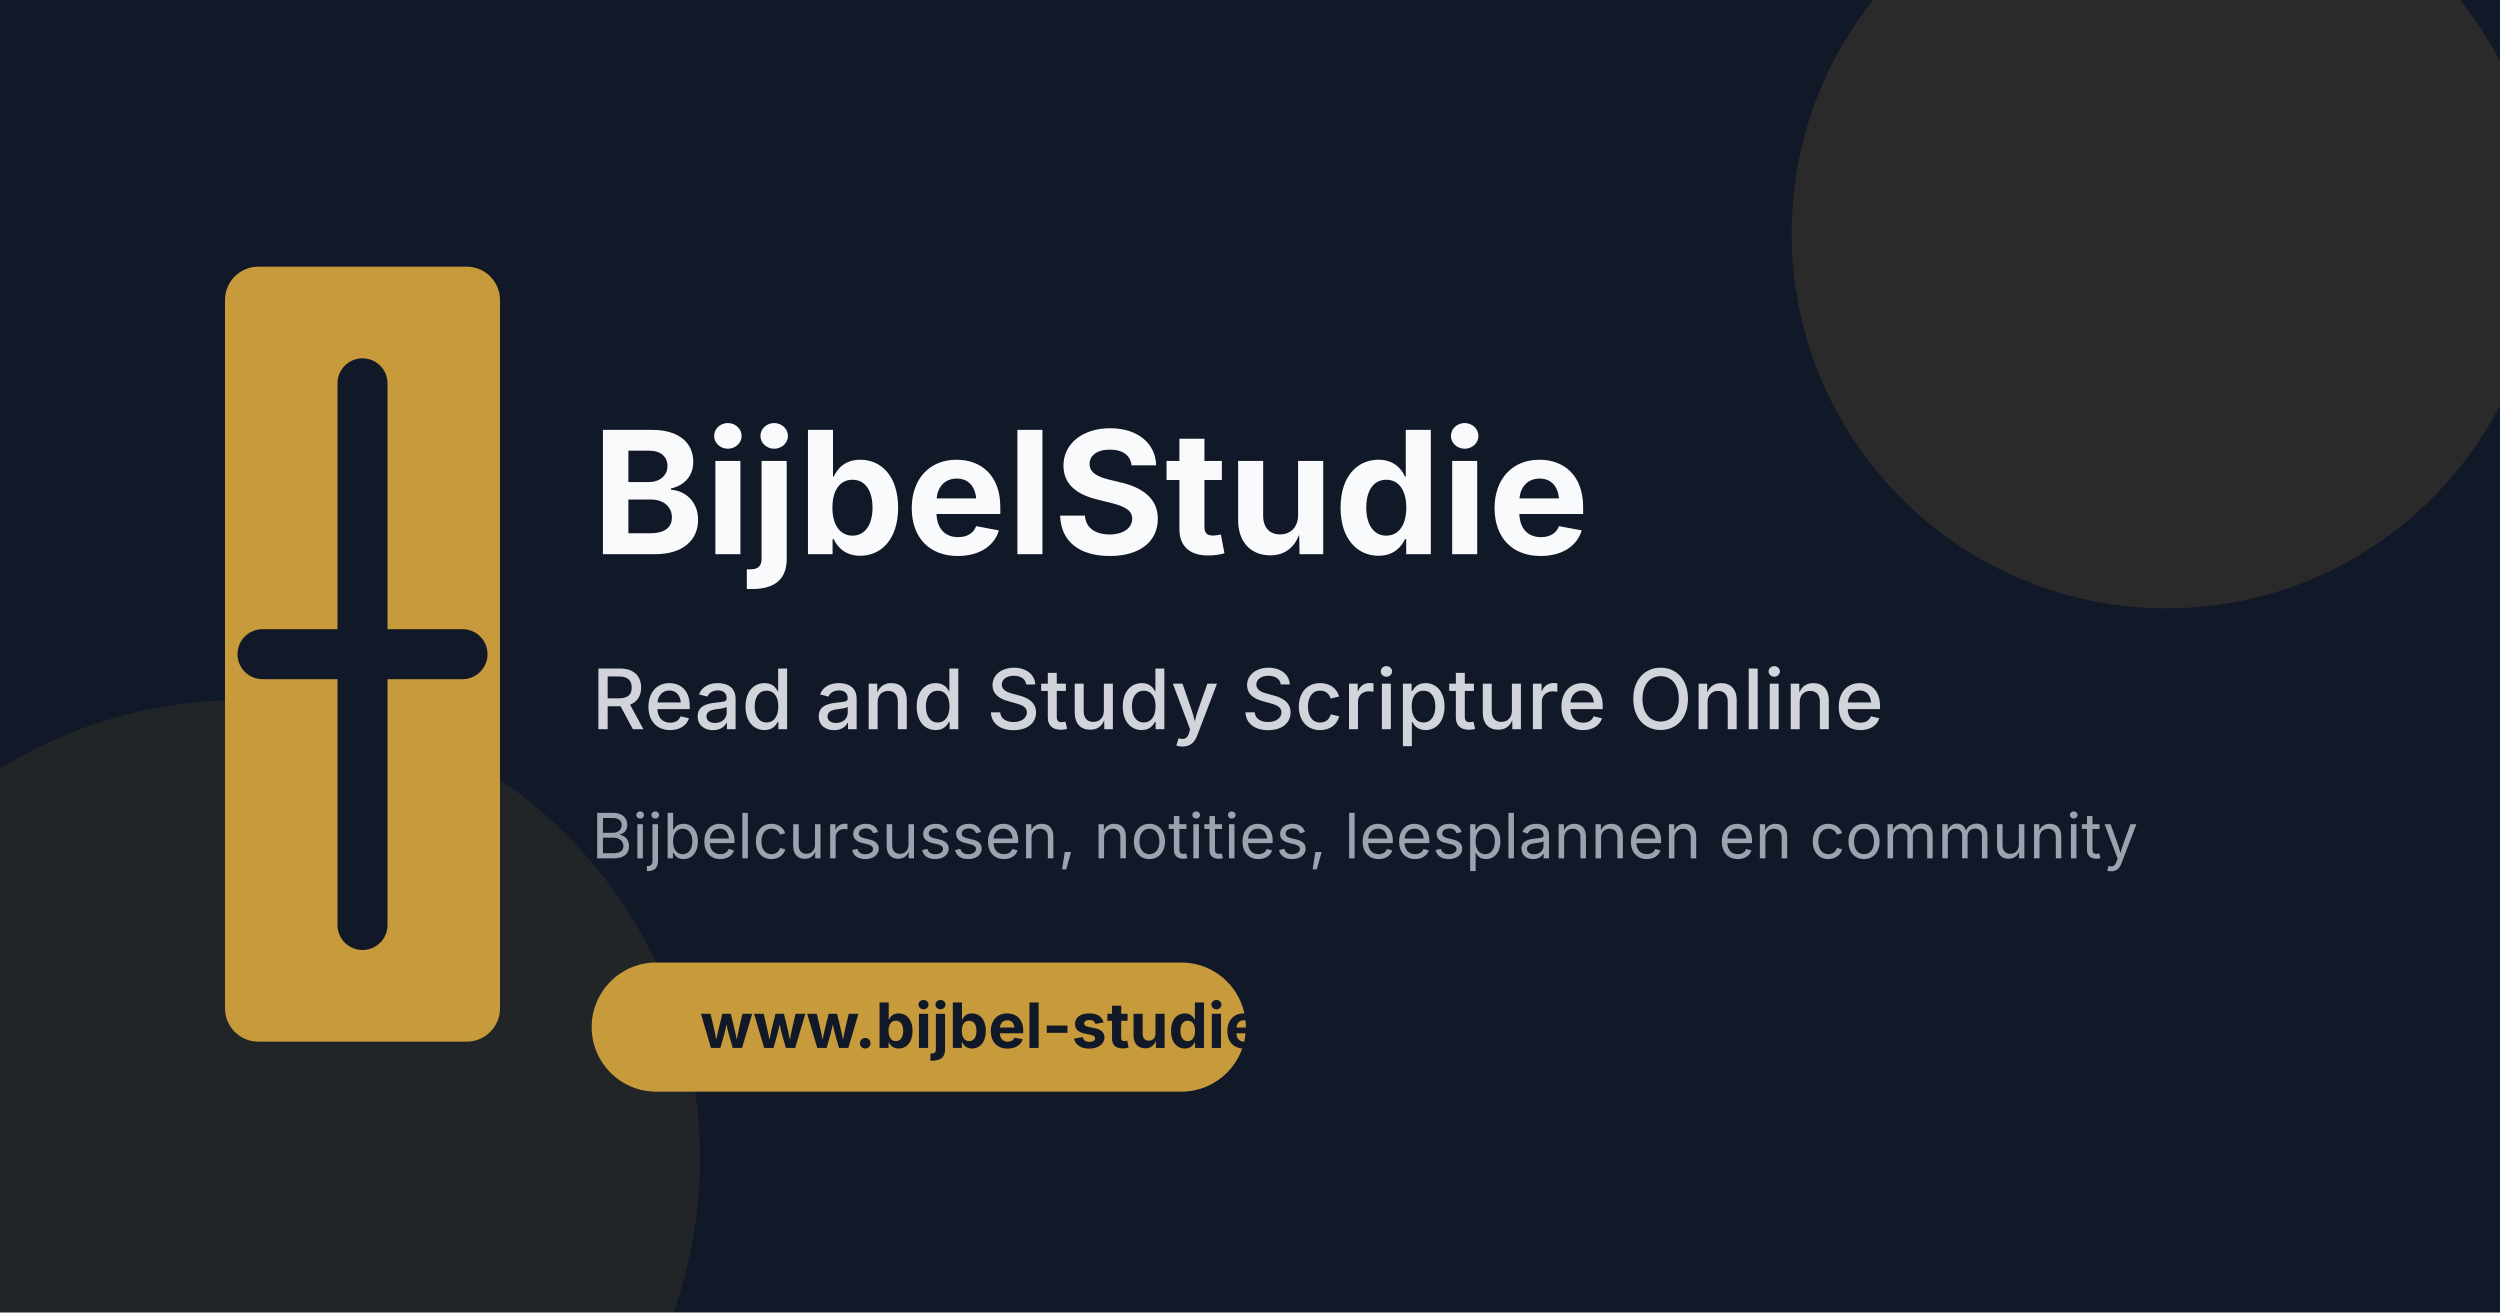
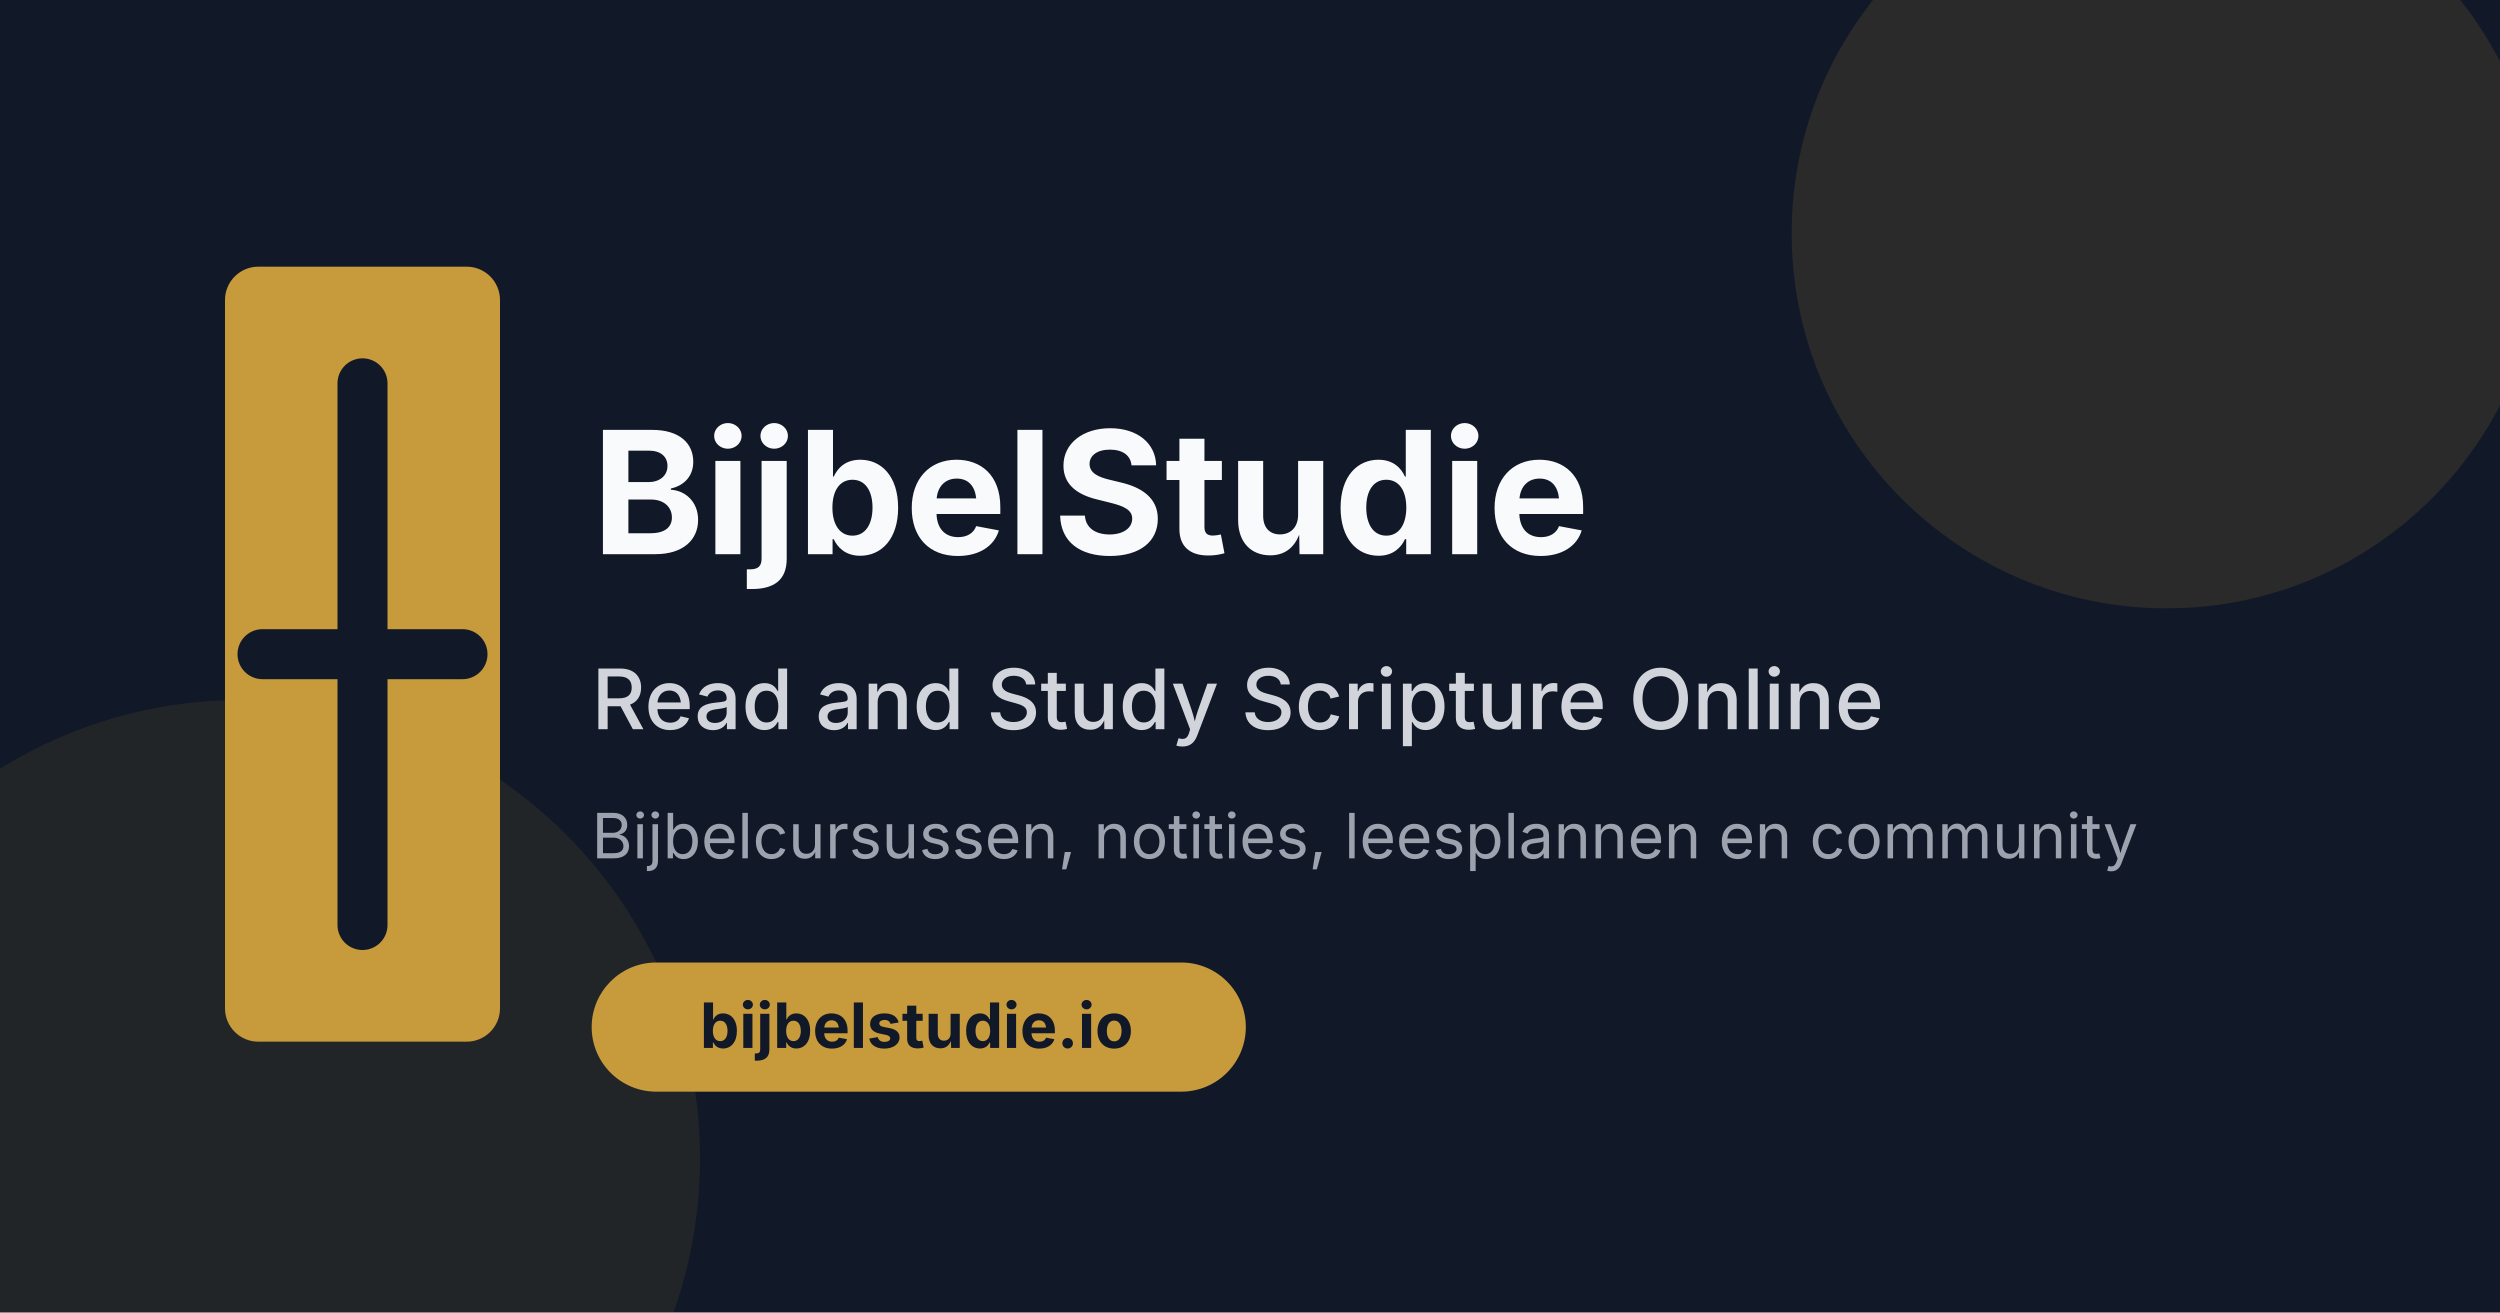
<svg xmlns="http://www.w3.org/2000/svg" width="1200" height="630" viewBox="0 0 1200 630" fill="none">
  <rect width="1200" height="630" fill="#111827" />
  <circle cx="1040" cy="112" r="180" fill="#C79A3B" fill-opacity="0.14" />
  <circle cx="116" cy="556" r="220" fill="#C79A3B" fill-opacity="0.10" />
  <rect x="108" y="128" width="132" height="372" rx="16" fill="#C79A3B" />
  <path d="M174 184V444" stroke="#111827" stroke-width="24" stroke-linecap="round" />
  <path d="M126 314H222" stroke="#111827" stroke-width="24" stroke-linecap="round" />
  <text x="284" y="266" fill="#F9FAFB" font-family="Inter, Arial, sans-serif" font-size="82" font-weight="700">BijbelStudie</text>
  <text x="284" y="350" fill="#D1D5DB" font-family="Inter, Arial, sans-serif" font-size="40" font-weight="500">Read and Study Scripture Online</text>
  <text x="284" y="412" fill="#9CA3AF" font-family="Inter, Arial, sans-serif" font-size="30" font-weight="400">Bijbelcursussen, notities, leesplannen en community</text>
  <rect x="284" y="462" width="314" height="62" rx="31" fill="#C79A3B" />
-   <text x="336" y="503" fill="#111827" font-family="Inter, Arial, sans-serif" font-size="30" font-weight="700">www.bijbel-studie.com</text>
+   <text x="336" y="503" fill="#111827" font-family="Inter, Arial, sans-serif" font-size="30" font-weight="700">bijbelstudie.io</text>
</svg>
